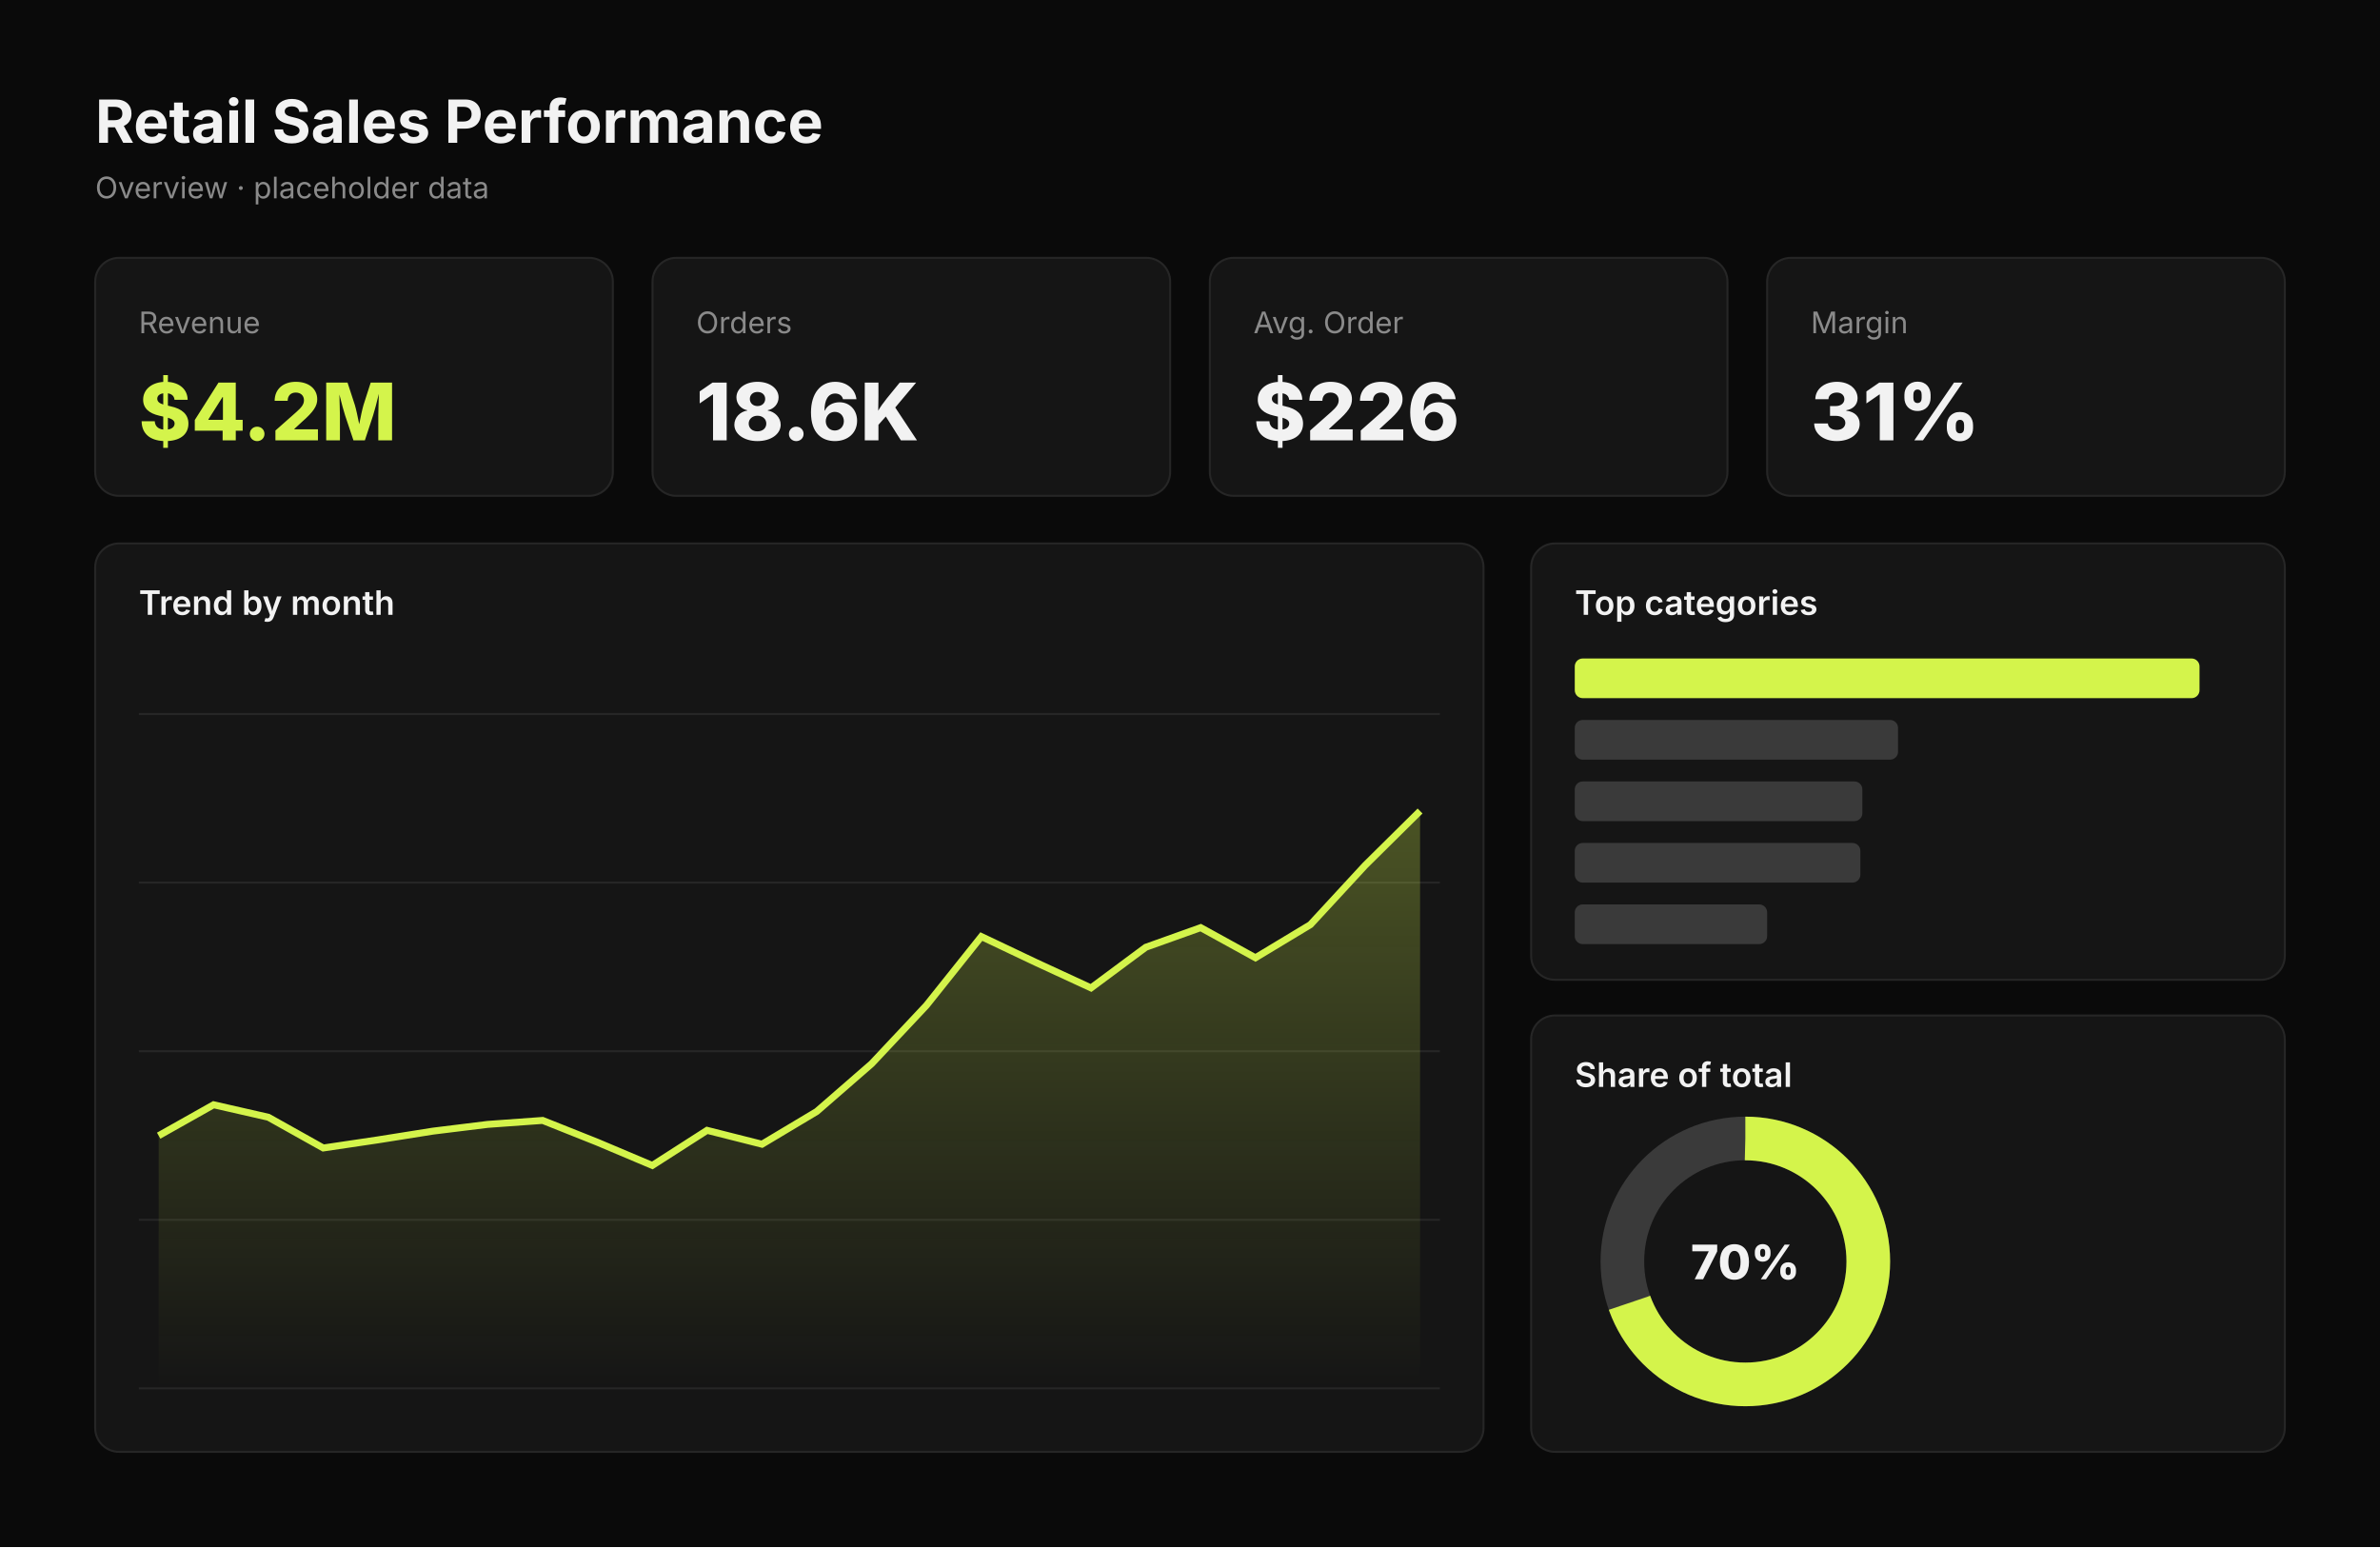
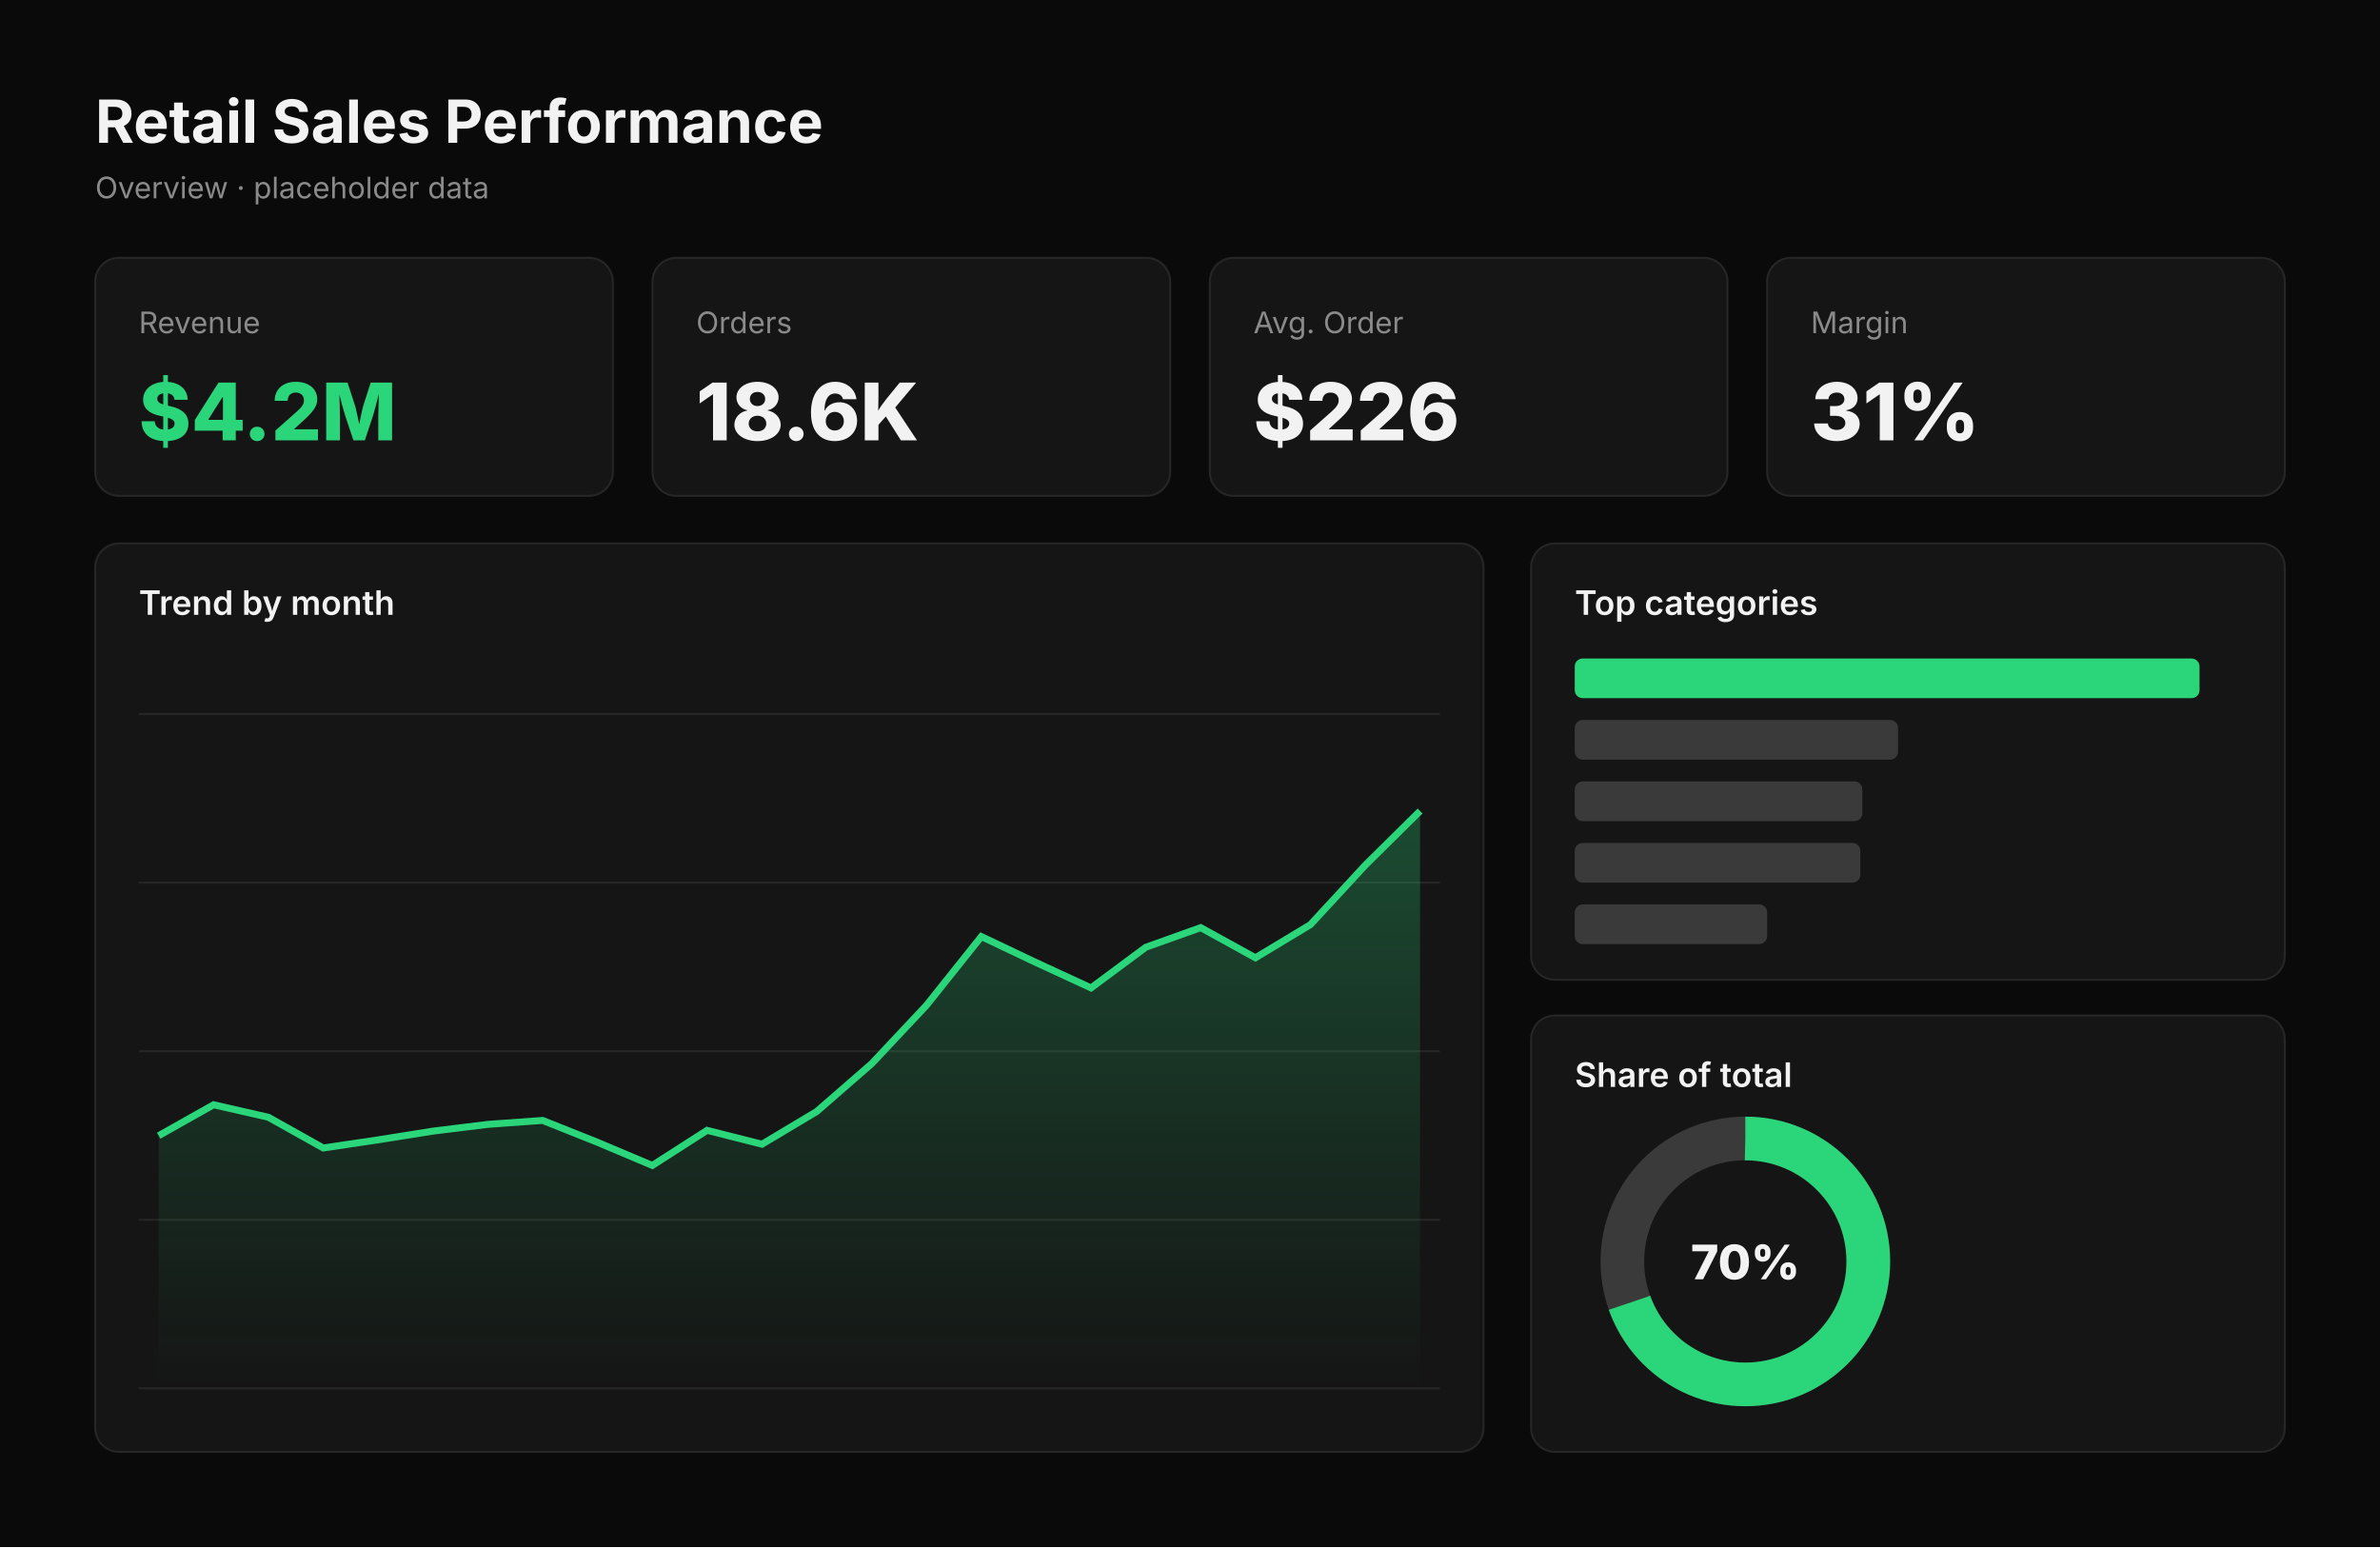
<svg xmlns="http://www.w3.org/2000/svg" viewBox="0 0 1200 780" width="1200" height="780">
  <rect width="1200" height="780" fill="#0A0A0A" />
  <text x="48" y="72" fill="#F2F2F2" font-size="30" font-weight="700" font-family="Inter,Arial,sans-serif">Retail Sales Performance</text>
  <text x="48" y="100" fill="#8A8A8A" font-size="15" font-family="Inter,Arial,sans-serif">Overview · placeholder data</text>
  <rect x="48.0" y="130" width="261.0" height="120" rx="12" fill="#151515" stroke="#262626" />
  <text x="70.0" y="168" fill="#8A8A8A" font-size="15" font-family="Inter,Arial,sans-serif">Revenue</text>
-   <text x="70.0" y="222" fill="#D4F44B" font-size="40" font-weight="800" font-family="Inter,Arial,sans-serif">$4.2M</text>
+   <text x="70.0" y="222" fill="#2BD67B" font-size="40" font-weight="800" font-family="Inter,Arial,sans-serif">$4.2M</text>
  <rect x="329.0" y="130" width="261.0" height="120" rx="12" fill="#151515" stroke="#262626" />
  <text x="351.0" y="168" fill="#8A8A8A" font-size="15" font-family="Inter,Arial,sans-serif">Orders</text>
  <text x="351.0" y="222" fill="#F2F2F2" font-size="40" font-weight="800" font-family="Inter,Arial,sans-serif">18.6K</text>
  <rect x="610.0" y="130" width="261.0" height="120" rx="12" fill="#151515" stroke="#262626" />
  <text x="632.0" y="168" fill="#8A8A8A" font-size="15" font-family="Inter,Arial,sans-serif">Avg. Order</text>
  <text x="632.0" y="222" fill="#F2F2F2" font-size="40" font-weight="800" font-family="Inter,Arial,sans-serif">$226</text>
  <rect x="891.0" y="130" width="261.0" height="120" rx="12" fill="#151515" stroke="#262626" />
  <text x="913.0" y="168" fill="#8A8A8A" font-size="15" font-family="Inter,Arial,sans-serif">Margin</text>
  <text x="913.0" y="222" fill="#F2F2F2" font-size="40" font-weight="800" font-family="Inter,Arial,sans-serif">31%</text>
  <rect x="48" y="274" width="700" height="458" rx="12" fill="#151515" stroke="#262626" />
  <text x="70" y="310" fill="#F2F2F2" font-size="17" font-weight="600" font-family="Inter,Arial,sans-serif">Trend by month</text>
  <line x1="70" x2="726" y1="360" y2="360" stroke="#262626" />
  <line x1="70" x2="726" y1="445" y2="445" stroke="#262626" />
  <line x1="70" x2="726" y1="530" y2="530" stroke="#262626" />
  <line x1="70" x2="726" y1="615" y2="615" stroke="#262626" />
  <line x1="70" x2="726" y1="700" y2="700" stroke="#262626" />
  <defs>
    <linearGradient id="g" x1="0" y1="0" x2="0" y2="1">
-       <stop offset="0" stop-color="#D4F44B" stop-opacity=".28" />
-       <stop offset="1" stop-color="#D4F44B" stop-opacity="0" />
+       <stop offset="0" stop-color="#2BD67B" stop-opacity=".28" />
+       <stop offset="1" stop-color="#2BD67B" stop-opacity="0" />
    </linearGradient>
  </defs>
  <polygon points="80,700 80.0,572.6 107.7,557.0 135.3,563.3 163.0,578.8 190.6,574.7 218.3,570.3 245.9,566.9 273.6,564.9 301.2,575.9 328.9,587.6 356.5,569.9 384.2,576.9 411.8,560.4 439.5,536.3 467.1,506.9 494.8,472.2 522.4,485.3 550.1,498.1 577.7,477.6 605.4,467.7 633.0,482.9 660.7,466.2 688.3,436.3 716.0,408.9 716,700" fill="url(#g)" />
-   <polyline points="80.0,572.6 107.7,557.0 135.3,563.3 163.0,578.8 190.6,574.7 218.3,570.3 245.9,566.9 273.6,564.9 301.2,575.9 328.9,587.6 356.5,569.9 384.2,576.9 411.8,560.4 439.5,536.3 467.1,506.9 494.8,472.2 522.4,485.3 550.1,498.1 577.7,477.6 605.4,467.7 633.0,482.9 660.7,466.2 688.3,436.3 716.0,408.9" fill="none" stroke="#D4F44B" stroke-width="3.5" />
+   <polyline points="80.0,572.6 107.7,557.0 135.3,563.3 163.0,578.8 190.6,574.7 218.3,570.3 245.9,566.9 273.6,564.9 301.2,575.9 328.9,587.6 356.5,569.9 384.2,576.9 411.8,560.4 439.5,536.3 467.1,506.9 494.8,472.2 522.4,485.3 550.1,498.1 577.7,477.6 605.4,467.7 633.0,482.9 660.7,466.2 688.3,436.3 716.0,408.9" fill="none" stroke="#2BD67B" stroke-width="3.5" />
  <rect x="772" y="274" width="380" height="220" rx="12" fill="#151515" stroke="#262626" />
  <text x="794" y="310" fill="#F2F2F2" font-size="17" font-weight="600" font-family="Inter,Arial,sans-serif">Top categories</text>
-   <rect x="794" y="332" width="315" height="20" rx="4" fill="#D4F44B" />
+   <rect x="794" y="332" width="315" height="20" rx="4" fill="#2BD67B" />
  <rect x="794" y="363" width="163" height="20" rx="4" fill="#3A3A3A" />
  <rect x="794" y="394" width="145" height="20" rx="4" fill="#3A3A3A" />
  <rect x="794" y="425" width="144" height="20" rx="4" fill="#3A3A3A" />
  <rect x="794" y="456" width="97" height="20" rx="4" fill="#3A3A3A" />
  <rect x="772" y="512" width="380" height="220" rx="12" fill="#151515" stroke="#262626" />
  <text x="794" y="548" fill="#F2F2F2" font-size="17" font-weight="600" font-family="Inter,Arial,sans-serif">Share of total</text>
  <circle cx="880" cy="636" r="62" fill="none" stroke="#3A3A3A" stroke-width="22" />
-   <circle cx="880" cy="636" r="62" fill="none" stroke="#D4F44B" stroke-width="22" stroke-dasharray="270.9 389.6" transform="rotate(-90 880 636)" />
+   <circle cx="880" cy="636" r="62" fill="none" stroke="#2BD67B" stroke-width="22" stroke-dasharray="270.9 389.6" transform="rotate(-90 880 636)" />
  <text x="880" y="645" text-anchor="middle" fill="#F2F2F2" font-size="24" font-weight="800" font-family="Inter,Arial,sans-serif">70%</text>
</svg>
